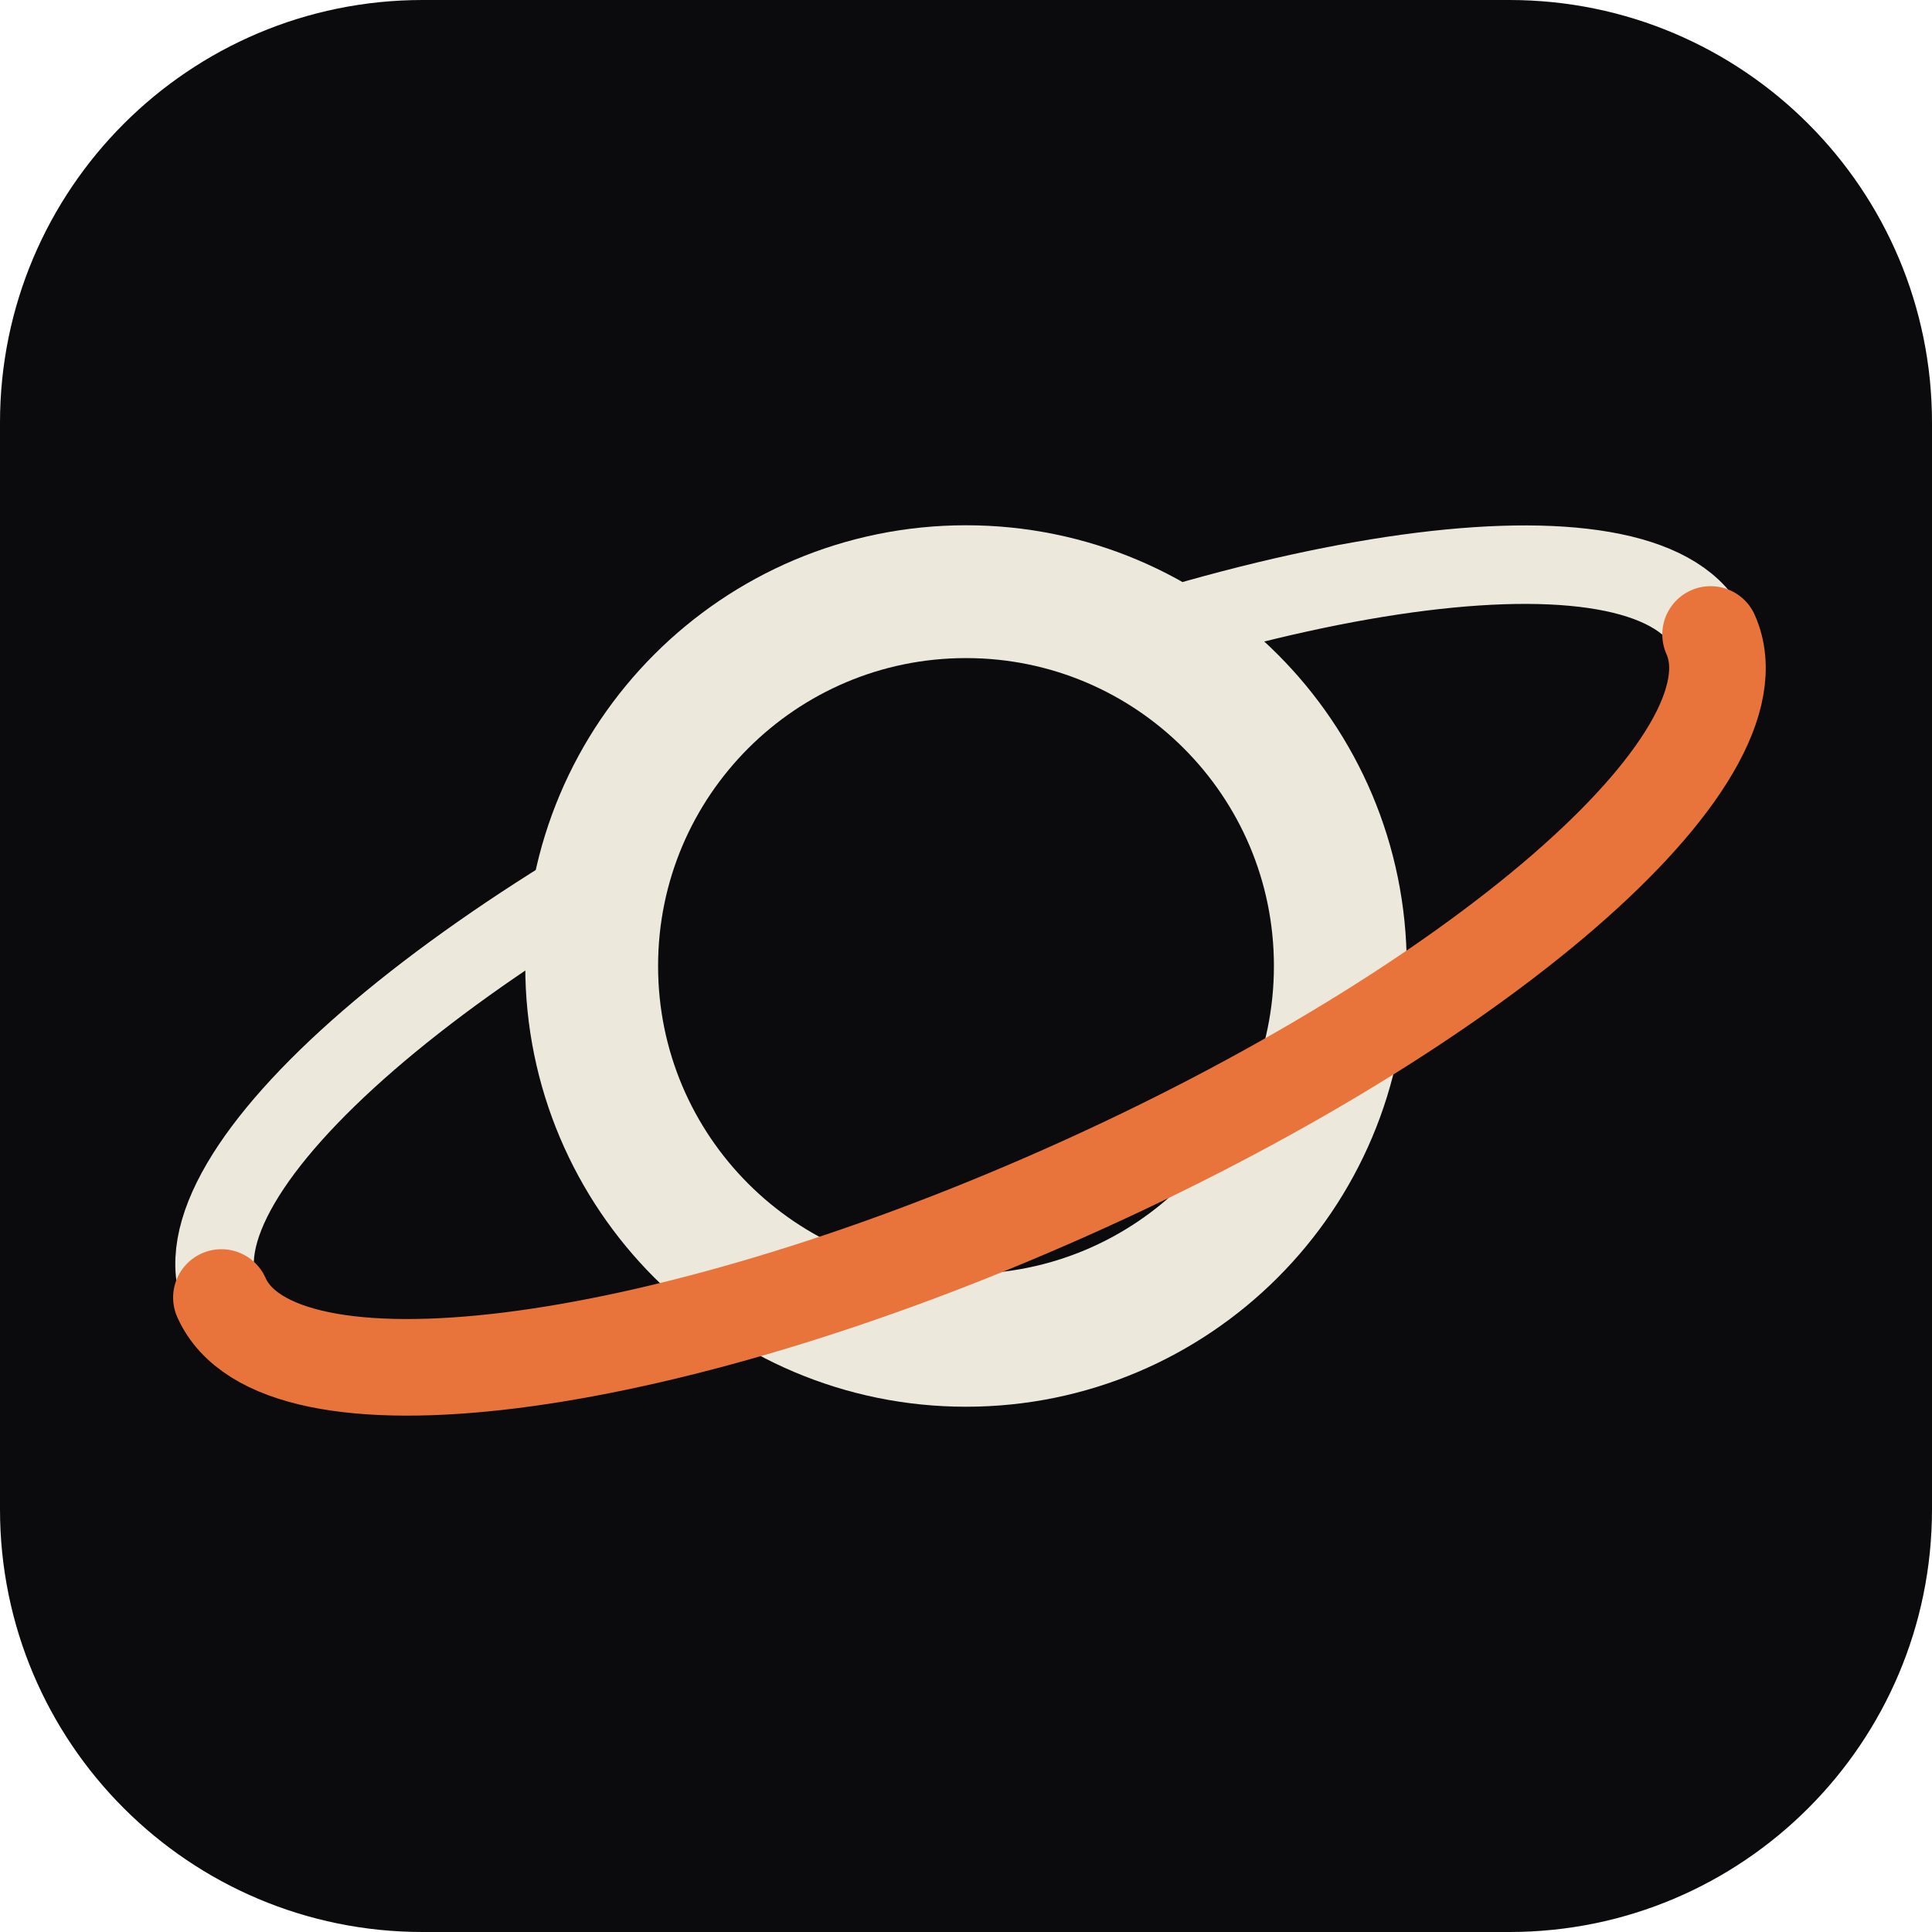
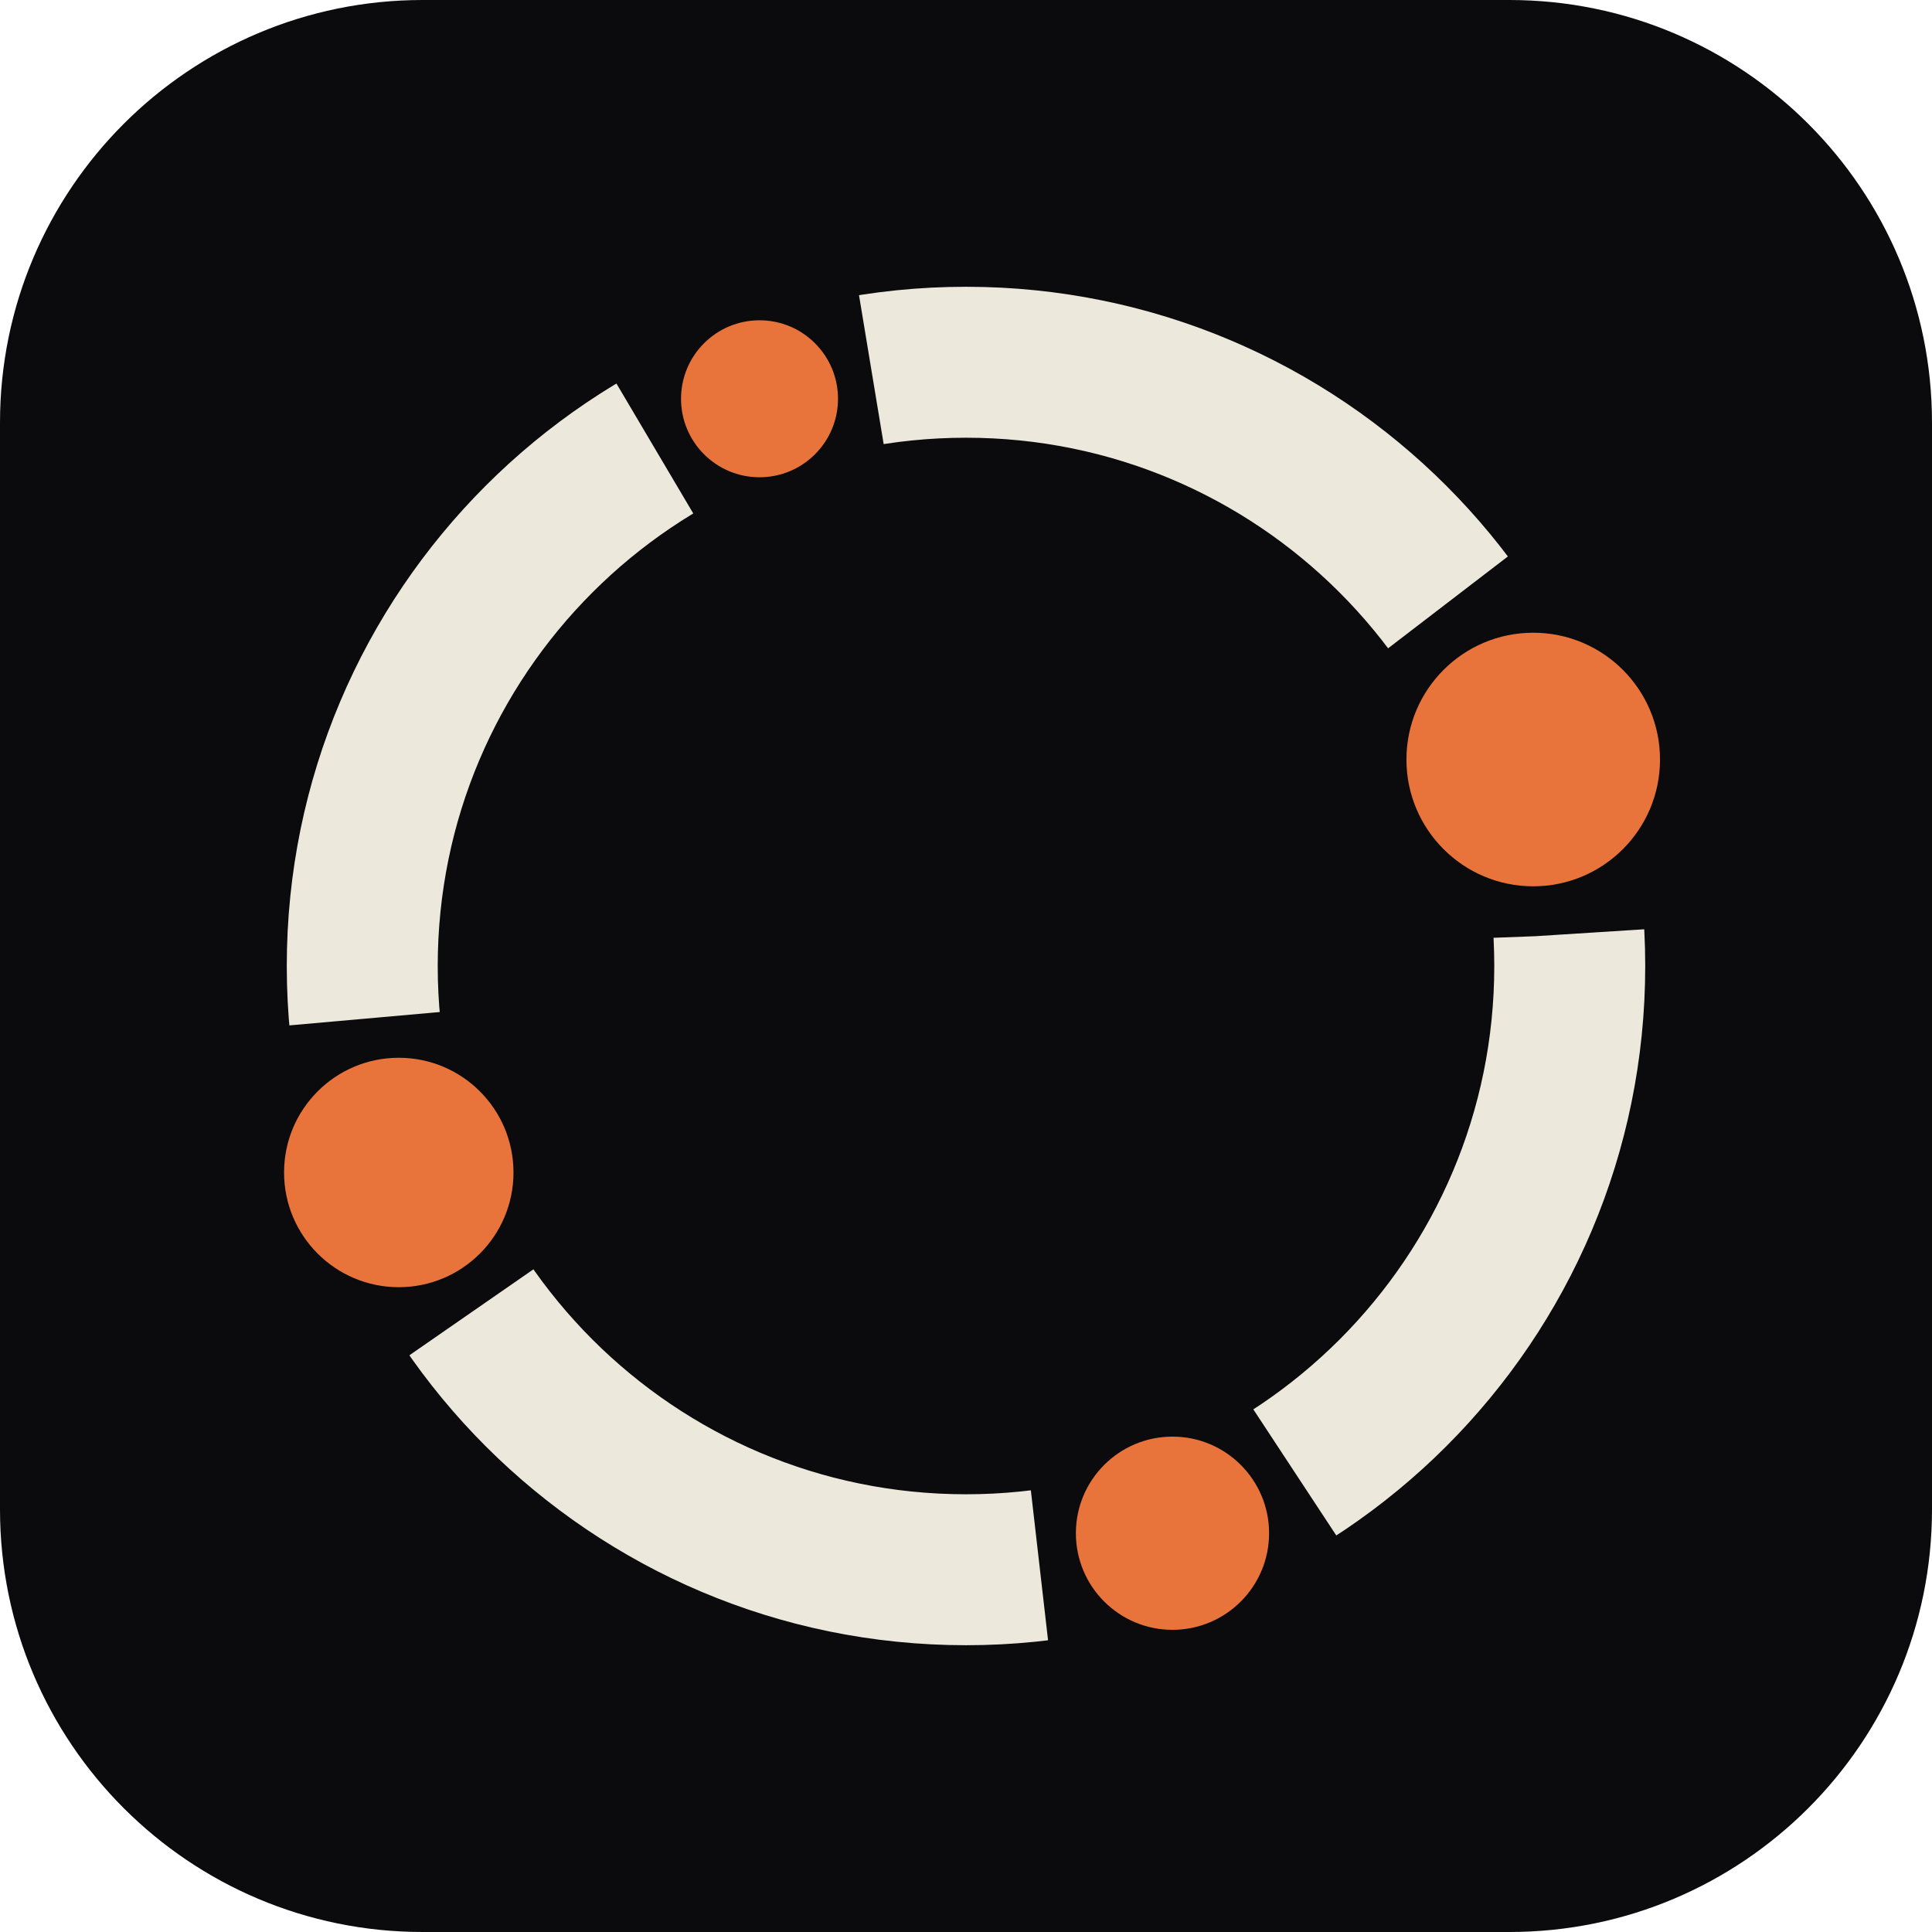
- <svg xmlns="http://www.w3.org/2000/svg" viewBox="0 0 32 32">
-   <rect width="32" height="32" rx="7" fill="#0b0b0d" />
-   <ellipse cx="16" cy="16" rx="13.5" ry="4.1" transform="rotate(-24 16 16)" fill="none" stroke="#ece8dc" stroke-width="1.3" />
-   <circle cx="16" cy="16" r="6.2" fill="#0b0b0d" stroke="#ece8dc" stroke-width="2.2" />
-   <path d="M2.5 16 A13.5 4.1 0 0 0 29.5 16" transform="rotate(-24 16 16)" fill="none" stroke="#e8743b" stroke-width="1.6" stroke-linecap="round" />
+ <svg xmlns="http://www.w3.org/2000/svg" viewBox="0 0 64 64">
+   <rect width="64" height="64" rx="14" fill="#0b0b0d" />
+   <circle cx="32" cy="32" r="20" fill="none" stroke="#ece8dc" stroke-width="5" stroke-dasharray="19.9 9.08 21.64 10.47 22.34 7.68 21.64 11.87 1.05 0" />
+   <path fill="#e8743b" d="M46.59 25.16a4.2 4.2 0 1 0 8.4 0a4.2 4.2 0 1 0-8.4 0ZM35.64 50.79a3.2 3.2 0 1 0 6.4 0a3.2 3.2 0 1 0-6.4 0ZM9.41 38.84a3.8 3.8 0 1 0 7.6 0a3.8 3.8 0 1 0-7.6 0ZM22.56 13.21a2.6 2.6 0 1 0 5.2 0a2.6 2.6 0 1 0-5.2 0Z" />
</svg>
